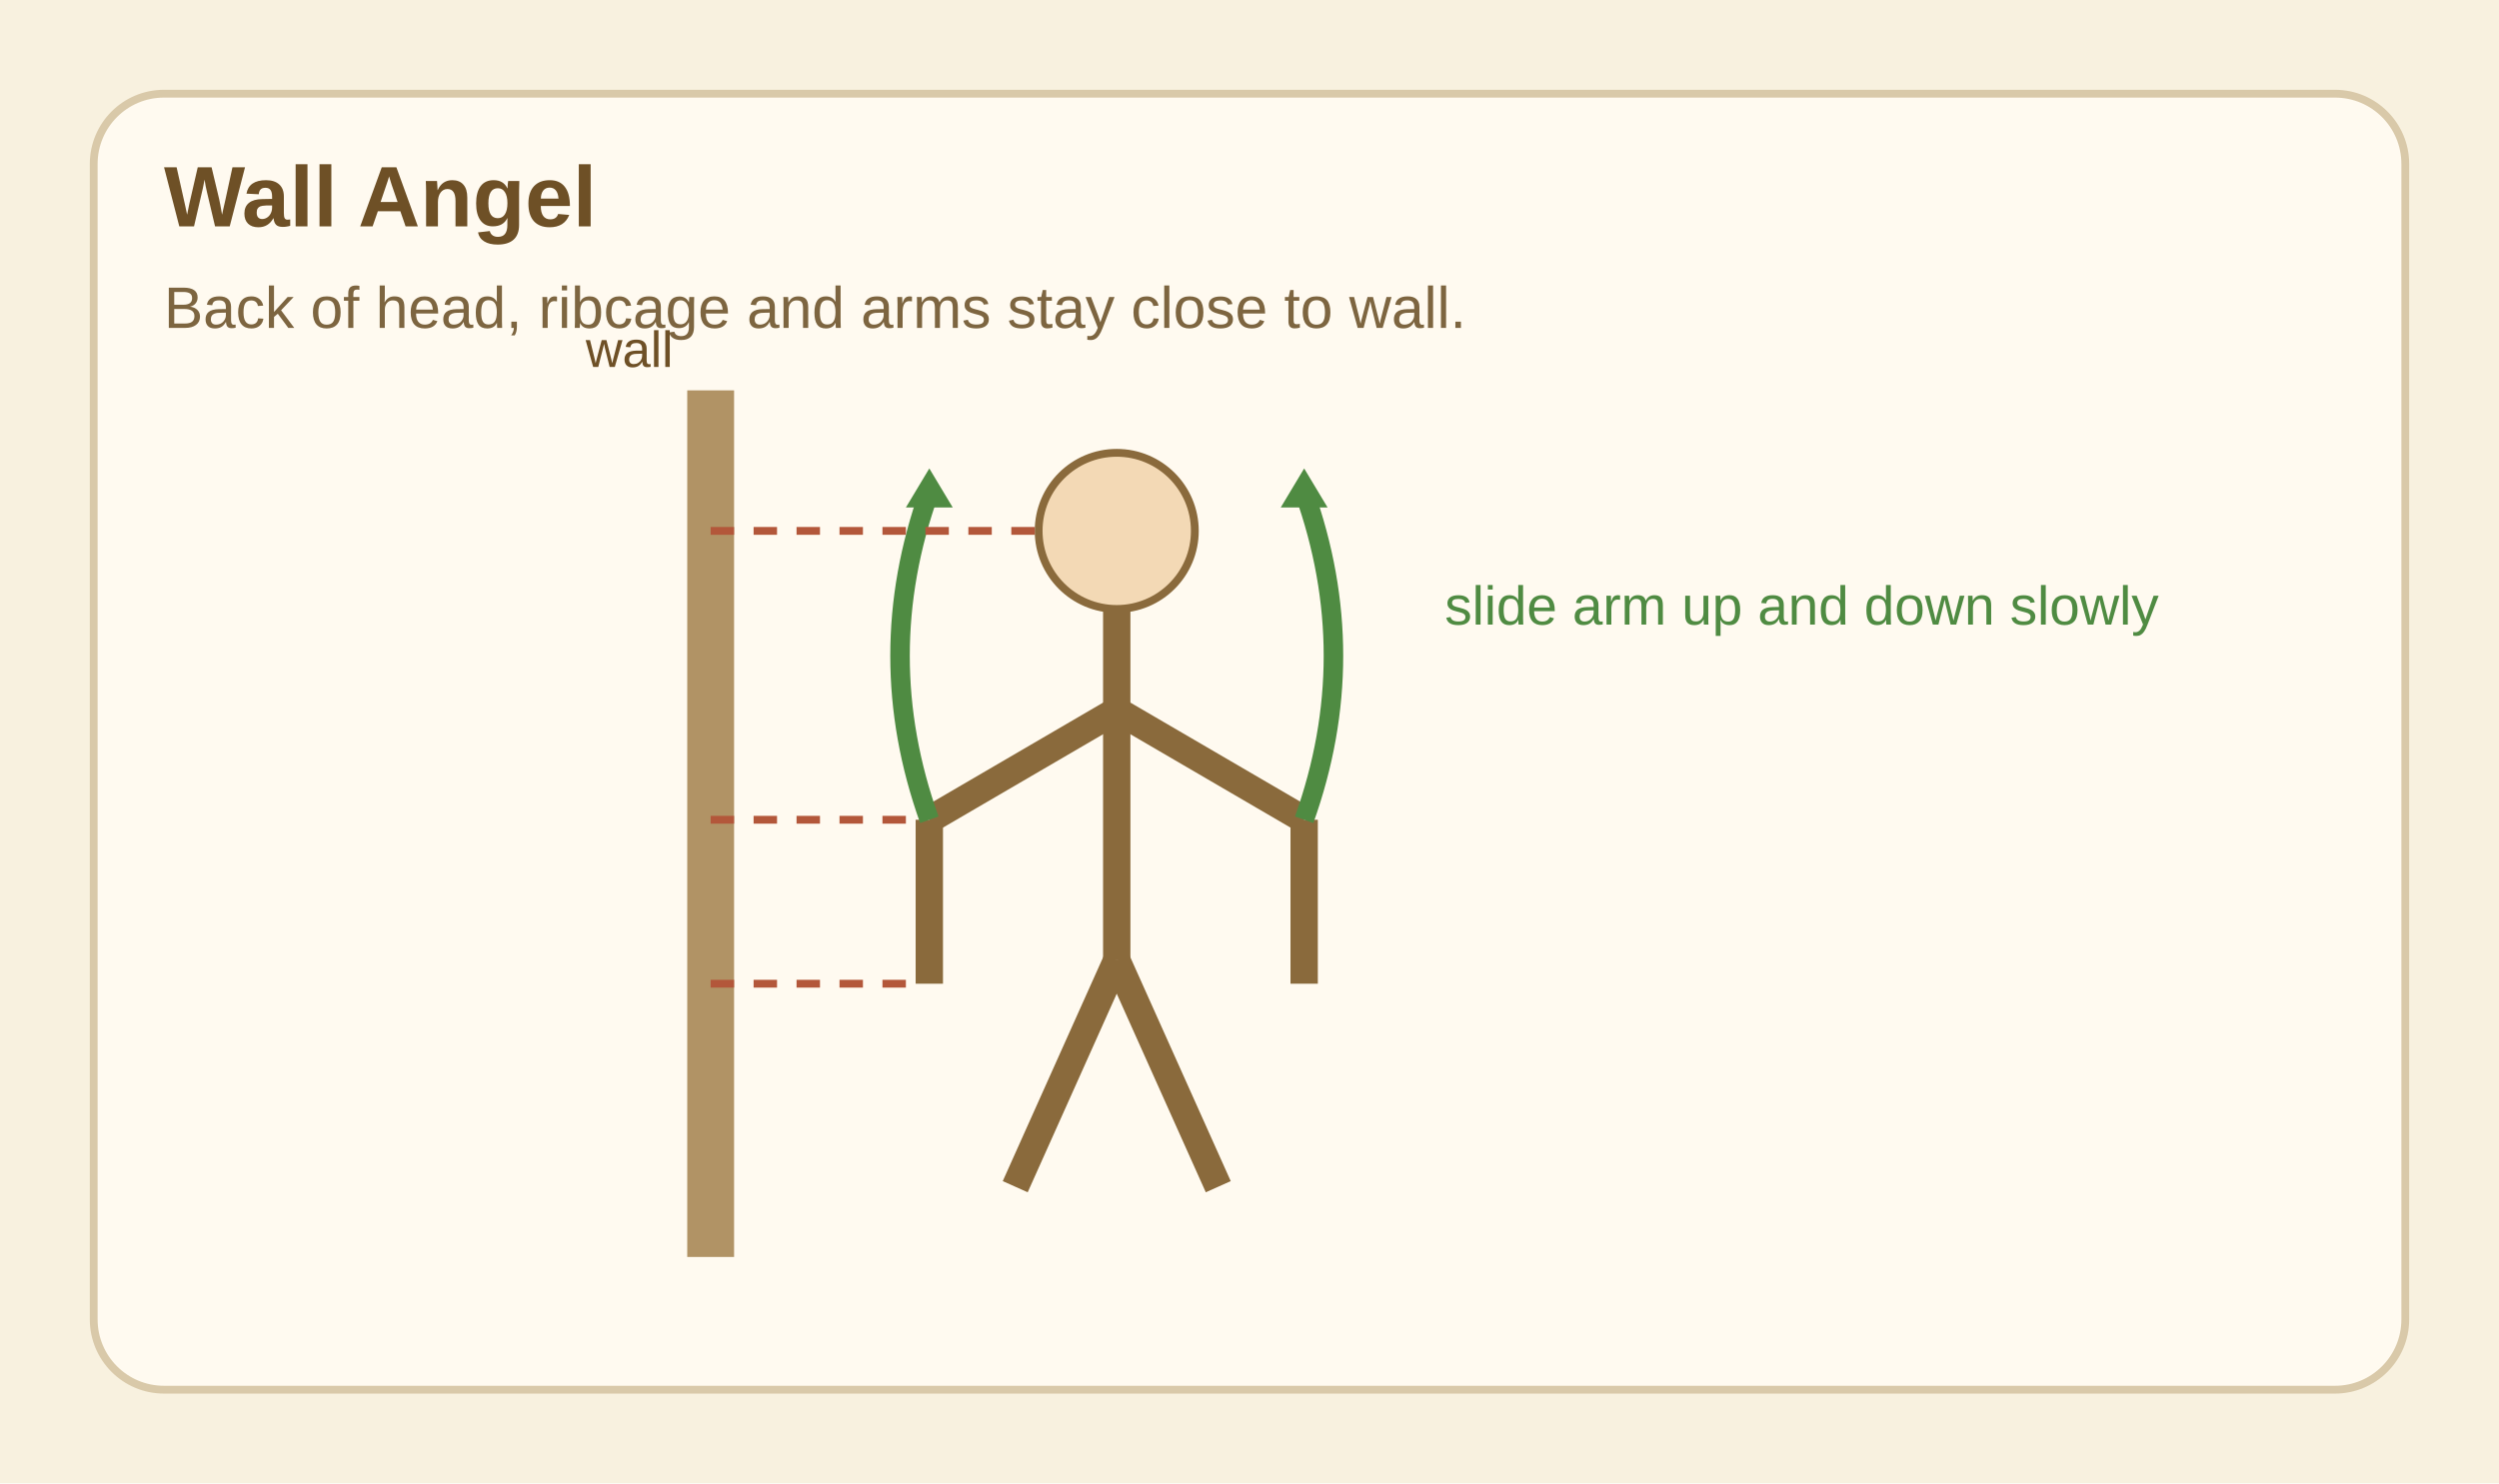
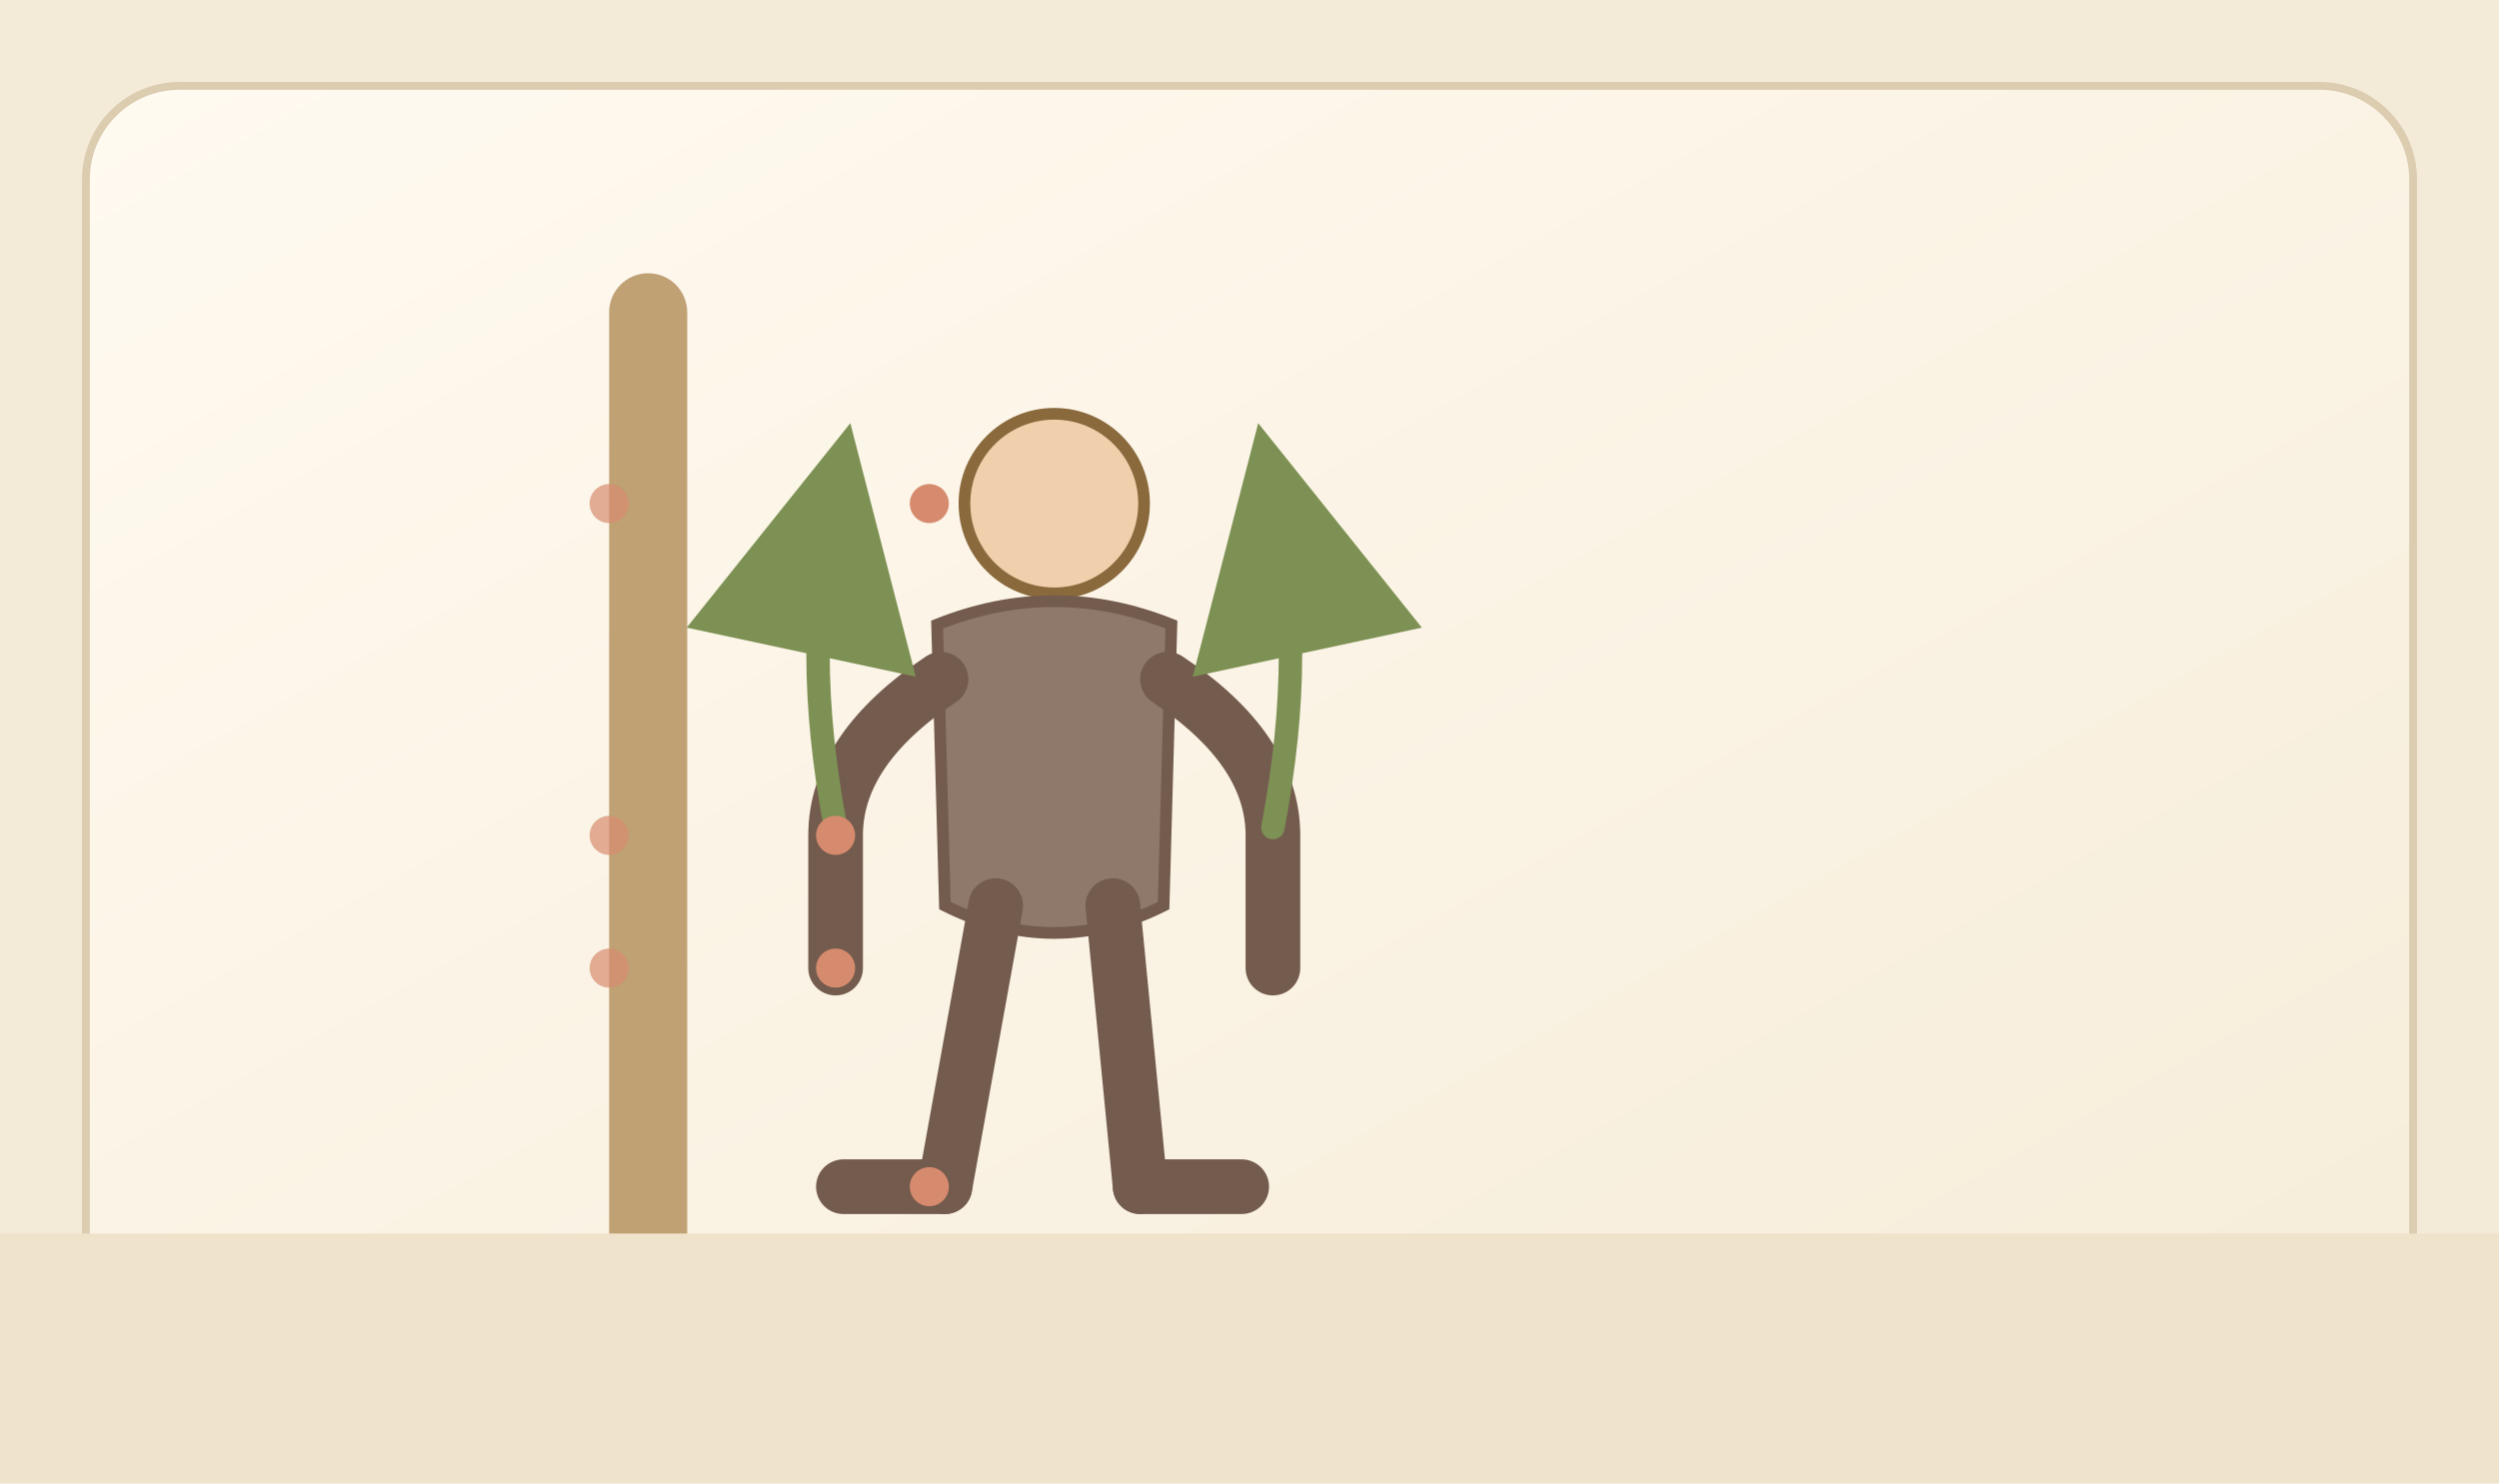
<svg xmlns="http://www.w3.org/2000/svg" width="640" height="380" viewBox="0 0 640 380">
-   <rect width="640" height="380" fill="#f8f1df" />
-   <rect x="24" y="24" width="592" height="332" rx="18" fill="#fffaf0" stroke="#d9c9a9" stroke-width="2" />
-   <text x="42" y="58" font-family="Arial, sans-serif" font-size="22" font-weight="700" fill="#6e5026">Wall Angel</text>
-   <text x="42" y="84" font-family="Arial, sans-serif" font-size="15" fill="#7d6540">Back of head, ribcage and arms stay close to wall.</text>
-   <line x1="182" y1="100" x2="182" y2="322" stroke="#b19365" stroke-width="12" />
-   <text x="150" y="94" font-family="Arial, sans-serif" font-size="13" fill="#6e5026">wall</text>
-   <circle cx="286" cy="136" r="20" fill="#f3d9b5" stroke="#8a6a3c" stroke-width="2" />
-   <line x1="286" y1="156" x2="286" y2="246" stroke="#8a6a3c" stroke-width="7" />
-   <line x1="286" y1="182" x2="238" y2="210" stroke="#8a6a3c" stroke-width="7" />
-   <line x1="238" y1="210" x2="238" y2="252" stroke="#8a6a3c" stroke-width="7" />
-   <line x1="286" y1="182" x2="334" y2="210" stroke="#8a6a3c" stroke-width="7" />
-   <line x1="334" y1="210" x2="334" y2="252" stroke="#8a6a3c" stroke-width="7" />
-   <line x1="286" y1="246" x2="260" y2="304" stroke="#8a6a3c" stroke-width="7" />
-   <line x1="286" y1="246" x2="312" y2="304" stroke="#8a6a3c" stroke-width="7" />
-   <path d="M238 210 C228 182, 228 154, 238 126" fill="none" stroke="#4f8b42" stroke-width="5" />
-   <polygon points="238,120 232,130 244,130" fill="#4f8b42" />
-   <path d="M334 210 C344 182, 344 154, 334 126" fill="none" stroke="#4f8b42" stroke-width="5" />
-   <polygon points="334,120 328,130 340,130" fill="#4f8b42" />
-   <line x1="182" y1="136" x2="266" y2="136" stroke="#b3573a" stroke-width="2" stroke-dasharray="6 5" />
-   <line x1="182" y1="210" x2="232" y2="210" stroke="#b3573a" stroke-width="2" stroke-dasharray="6 5" />
-   <line x1="182" y1="252" x2="232" y2="252" stroke="#b3573a" stroke-width="2" stroke-dasharray="6 5" />
-   <text x="370" y="160" font-family="Arial, sans-serif" font-size="14" fill="#4f8b42">slide arm up and down slowly</text>
+   <defs>
+     <linearGradient id="bg" x1="0" y1="0" x2="1" y2="1">
+       <stop offset="0%" stop-color="#fffaf0" />
+       <stop offset="100%" stop-color="#f6ecd9" />
+     </linearGradient>
+     <marker id="arrow" markerWidth="10" markerHeight="10" refX="7" refY="5" orient="auto">
+       <path d="M0,0 L10,5 L0,10 Z" fill="#7d9154" />
+     </marker>
+   </defs>
+   <rect width="640" height="380" fill="#f3ead7" />
+   <rect x="22" y="22" width="596" height="336" rx="24" fill="url(#bg)" stroke="#dcccb0" stroke-width="2" />
+   <rect x="156" y="70" width="20" height="260" rx="10" fill="#c0a174" />
+   <rect x="0" y="316" width="640" height="64" fill="#efe3cb" />
+   <circle cx="270" cy="129" r="23" fill="#f0cfad" stroke="#8a6a3c" stroke-width="3" />
+   <path d="M240 160 Q270 148 300 160 L298 232 Q270 246 242 232 Z" fill="#8f796b" stroke="#735b4d" stroke-width="3" />
+   <path d="M241 174 Q214 192 214 214 L214 248" fill="none" stroke="#735b4d" stroke-width="14" stroke-linecap="round" />
+   <path d="M299 174 Q326 192 326 214 L326 248" fill="none" stroke="#735b4d" stroke-width="14" stroke-linecap="round" />
+   <path d="M255 232 L242 304" fill="none" stroke="#735b4d" stroke-width="14" stroke-linecap="round" />
+   <path d="M285 232 L292 304" fill="none" stroke="#735b4d" stroke-width="14" stroke-linecap="round" />
+   <path d="M242 304 L216 304" fill="none" stroke="#735b4d" stroke-width="14" stroke-linecap="round" />
+   <path d="M292 304 L318 304" fill="none" stroke="#735b4d" stroke-width="14" stroke-linecap="round" />
+   <path d="M214 212 C208 180 208 154 214 126" fill="none" stroke="#7d9154" stroke-width="6" stroke-linecap="round" marker-end="url(#arrow)" />
+   <path d="M326 212 C332 180 332 154 326 126" fill="none" stroke="#7d9154" stroke-width="6" stroke-linecap="round" marker-end="url(#arrow)" />
+   <circle cx="238" cy="129" r="5" fill="#d78b6e" />
+   <circle cx="214" cy="214" r="5" fill="#d78b6e" />
+   <circle cx="214" cy="248" r="5" fill="#d78b6e" />
+   <circle cx="238" cy="304" r="5" fill="#d78b6e" />
+   <circle cx="156" cy="129" r="5" fill="#d78b6e" opacity="0.7" />
+   <circle cx="156" cy="214" r="5" fill="#d78b6e" opacity="0.7" />
+   <circle cx="156" cy="248" r="5" fill="#d78b6e" opacity="0.7" />
</svg>
